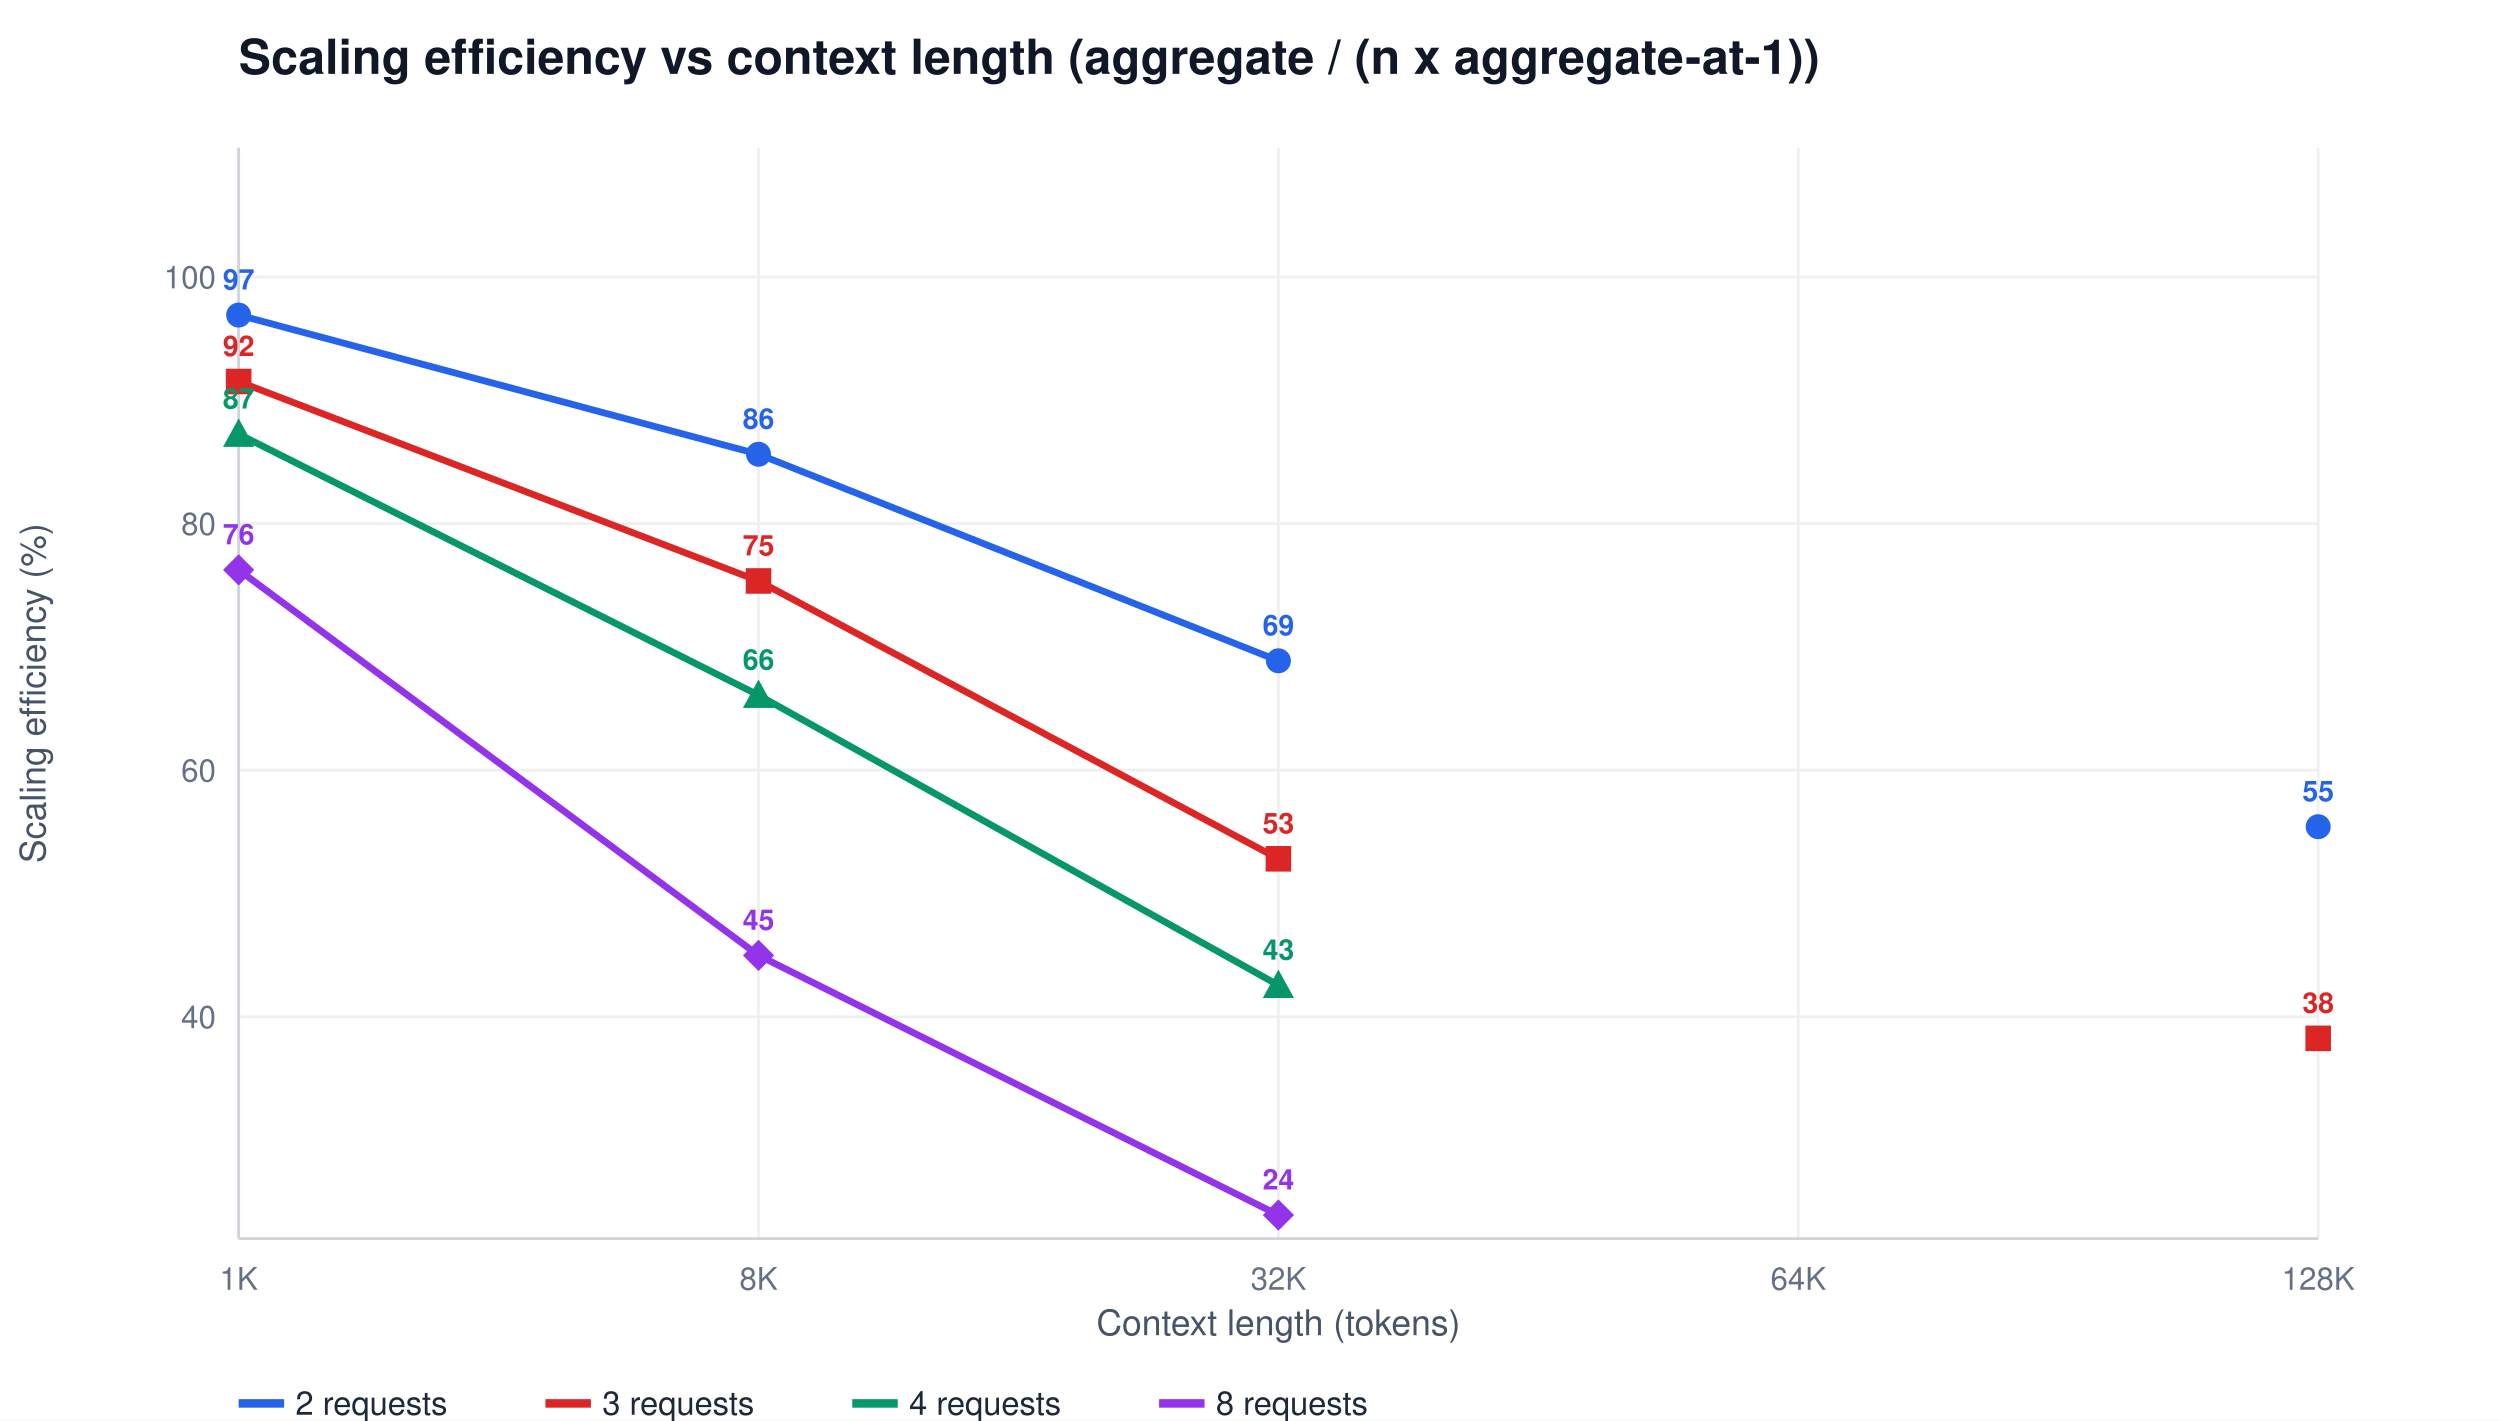
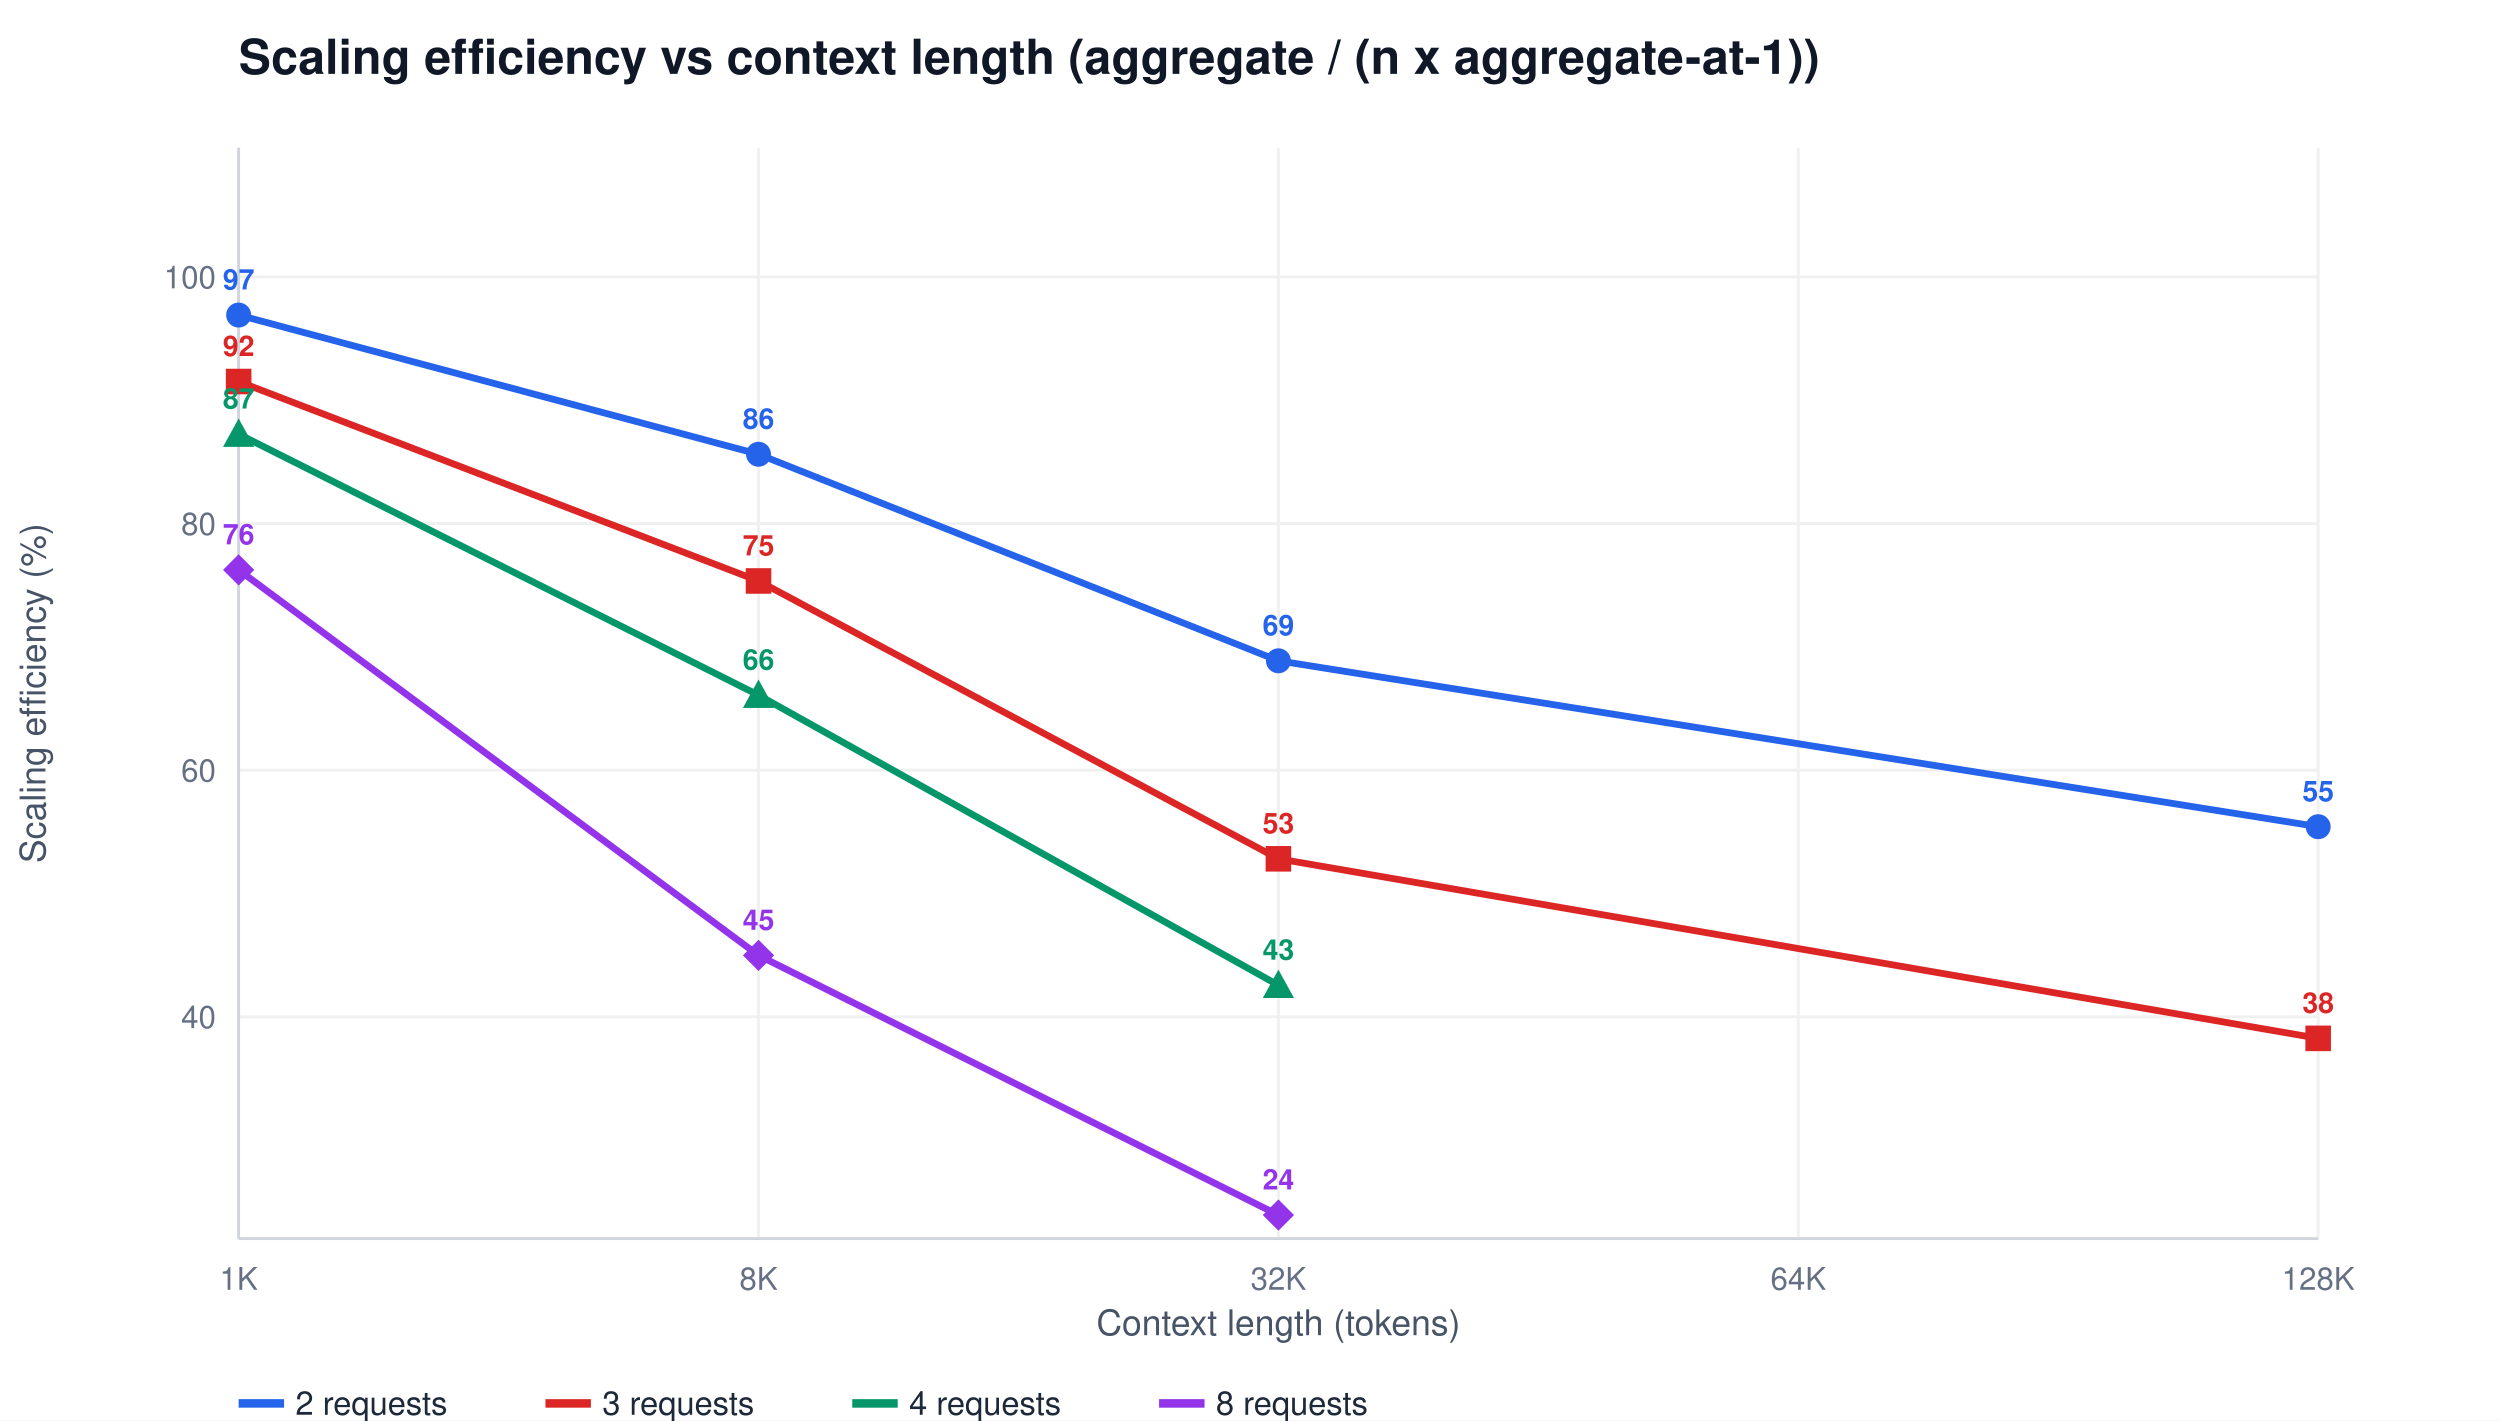
<svg xmlns="http://www.w3.org/2000/svg" width="880" height="500" viewBox="0 0 880 500" font-family="Segoe UI, Helvetica, Arial, sans-serif">
  <rect width="880" height="500" fill="#ffffff" />
  <text x="84" y="26" font-size="17" font-weight="600" fill="#101828">Scaling efficiency vs context length (aggregate / (n x aggregate-at-1))</text>
  <line x1="84" y1="357.9" x2="816" y2="357.9" stroke="#f0f0f0" stroke-width="1" />
  <text x="76" y="361.9" font-size="11" fill="#667085" text-anchor="end">40</text>
  <line x1="84" y1="271.1" x2="816" y2="271.1" stroke="#f0f0f0" stroke-width="1" />
  <text x="76" y="275.1" font-size="11" fill="#667085" text-anchor="end">60</text>
  <line x1="84" y1="184.3" x2="816" y2="184.3" stroke="#f0f0f0" stroke-width="1" />
  <text x="76" y="188.3" font-size="11" fill="#667085" text-anchor="end">80</text>
  <line x1="84" y1="97.5" x2="816" y2="97.5" stroke="#f0f0f0" stroke-width="1" />
  <text x="76" y="101.5" font-size="11" fill="#667085" text-anchor="end">100</text>
  <line x1="84.0" y1="52" x2="84.0" y2="436" stroke="#f0f0f0" stroke-width="1" />
  <text x="84.0" y="454" font-size="11" fill="#667085" text-anchor="middle">1K</text>
  <line x1="267.0" y1="52" x2="267.0" y2="436" stroke="#f0f0f0" stroke-width="1" />
  <text x="267.0" y="454" font-size="11" fill="#667085" text-anchor="middle">8K</text>
  <line x1="450.0" y1="52" x2="450.0" y2="436" stroke="#f0f0f0" stroke-width="1" />
  <text x="450.0" y="454" font-size="11" fill="#667085" text-anchor="middle">32K</text>
  <line x1="633.0" y1="52" x2="633.0" y2="436" stroke="#f0f0f0" stroke-width="1" />
  <text x="633.0" y="454" font-size="11" fill="#667085" text-anchor="middle">64K</text>
  <line x1="816.0" y1="52" x2="816.0" y2="436" stroke="#f0f0f0" stroke-width="1" />
  <text x="816.0" y="454" font-size="11" fill="#667085" text-anchor="middle">128K</text>
  <line x1="84" y1="436" x2="816" y2="436" stroke="#d0d5dd" stroke-width="1" />
  <line x1="84" y1="52" x2="84" y2="436" stroke="#d0d5dd" stroke-width="1" />
-   <polyline points="84.0,110.9 267.0,159.9 450.0,232.6" fill="none" stroke="#2563eb" stroke-width="2.4" />
+   <polyline points="84.0,110.9 267.0,159.9 450.0,232.6 816.0,291.0" fill="none" stroke="#2563eb" stroke-width="2.4" />
  <circle cx="84.0" cy="110.9" r="4.4" fill="#2563eb" />
  <circle cx="267.0" cy="159.9" r="4.4" fill="#2563eb" />
  <circle cx="450.0" cy="232.6" r="4.4" fill="#2563eb" />
  <circle cx="816.0" cy="291.0" r="4.4" fill="#2563eb" />
-   <polyline points="84.0,134.3 267.0,204.5 450.0,302.3" fill="none" stroke="#dc2626" stroke-width="2.4" />
+   <polyline points="84.0,134.3 267.0,204.5 450.0,302.3 816.0,365.5" fill="none" stroke="#dc2626" stroke-width="2.4" />
  <rect x="79.5" y="129.8" width="9" height="9" fill="#dc2626" />
  <rect x="262.5" y="200.0" width="9" height="9" fill="#dc2626" />
  <rect x="445.5" y="297.8" width="9" height="9" fill="#dc2626" />
  <rect x="811.5" y="361.0" width="9" height="9" fill="#dc2626" />
  <polyline points="84.0,152.8 267.0,244.7 450.0,346.8" fill="none" stroke="#059669" stroke-width="2.4" />
  <polygon points="84.0,147.3 78.5,157.3 89.5,157.3" fill="#059669" />
  <polygon points="267.0,239.2 261.5,249.2 272.5,249.2" fill="#059669" />
  <polygon points="450.0,341.3 444.5,351.3 455.5,351.3" fill="#059669" />
  <polyline points="84.0,200.6 267.0,336.3 450.0,427.7" fill="none" stroke="#9333ea" stroke-width="2.4" />
  <polygon points="84.0,195.1 89.5,200.6 84.0,206.1 78.5,200.6" fill="#9333ea" />
  <polygon points="267.0,330.8 272.5,336.3 267.0,341.8 261.5,336.3" fill="#9333ea" />
  <polygon points="450.0,422.2 455.5,427.7 450.0,433.2 444.5,427.7" fill="#9333ea" />
  <text x="84.0" y="101.9" font-size="10" fill="#2563eb" text-anchor="middle" font-weight="600">97</text>
  <text x="84.0" y="125.3" font-size="10" fill="#dc2626" text-anchor="middle" font-weight="600">92</text>
  <text x="84.0" y="143.8" font-size="10" fill="#059669" text-anchor="middle" font-weight="600">87</text>
  <text x="84.0" y="191.6" font-size="10" fill="#9333ea" text-anchor="middle" font-weight="600">76</text>
  <text x="267.0" y="150.9" font-size="10" fill="#2563eb" text-anchor="middle" font-weight="600">86</text>
  <text x="267.0" y="195.5" font-size="10" fill="#dc2626" text-anchor="middle" font-weight="600">75</text>
  <text x="267.0" y="235.7" font-size="10" fill="#059669" text-anchor="middle" font-weight="600">66</text>
  <text x="267.0" y="327.3" font-size="10" fill="#9333ea" text-anchor="middle" font-weight="600">45</text>
  <text x="450.0" y="223.6" font-size="10" fill="#2563eb" text-anchor="middle" font-weight="600">69</text>
  <text x="450.0" y="293.3" font-size="10" fill="#dc2626" text-anchor="middle" font-weight="600">53</text>
  <text x="450.0" y="337.8" font-size="10" fill="#059669" text-anchor="middle" font-weight="600">43</text>
  <text x="450.0" y="418.7" font-size="10" fill="#9333ea" text-anchor="middle" font-weight="600">24</text>
  <text x="816.0" y="282.0" font-size="10" fill="#2563eb" text-anchor="middle" font-weight="600">55</text>
  <text x="816.0" y="356.5" font-size="10" fill="#dc2626" text-anchor="middle" font-weight="600">38</text>
  <line x1="84" y1="494" x2="100" y2="494" stroke="#2563eb" stroke-width="3" />
  <text x="104" y="498" font-size="11.5" fill="#1d2939">2 requests</text>
  <line x1="192" y1="494" x2="208" y2="494" stroke="#dc2626" stroke-width="3" />
  <text x="212" y="498" font-size="11.5" fill="#1d2939">3 requests</text>
  <line x1="300" y1="494" x2="316" y2="494" stroke="#059669" stroke-width="3" />
  <text x="320" y="498" font-size="11.5" fill="#1d2939">4 requests</text>
  <line x1="408" y1="494" x2="424" y2="494" stroke="#9333ea" stroke-width="3" />
  <text x="428" y="498" font-size="11.5" fill="#1d2939">8 requests</text>
  <text x="450" y="470" font-size="12.5" fill="#475467" text-anchor="middle">Context length (tokens)</text>
  <text x="16" y="244" font-size="12.5" fill="#475467" text-anchor="middle" transform="rotate(-90 16 244)">Scaling efficiency (%)</text>
</svg>
